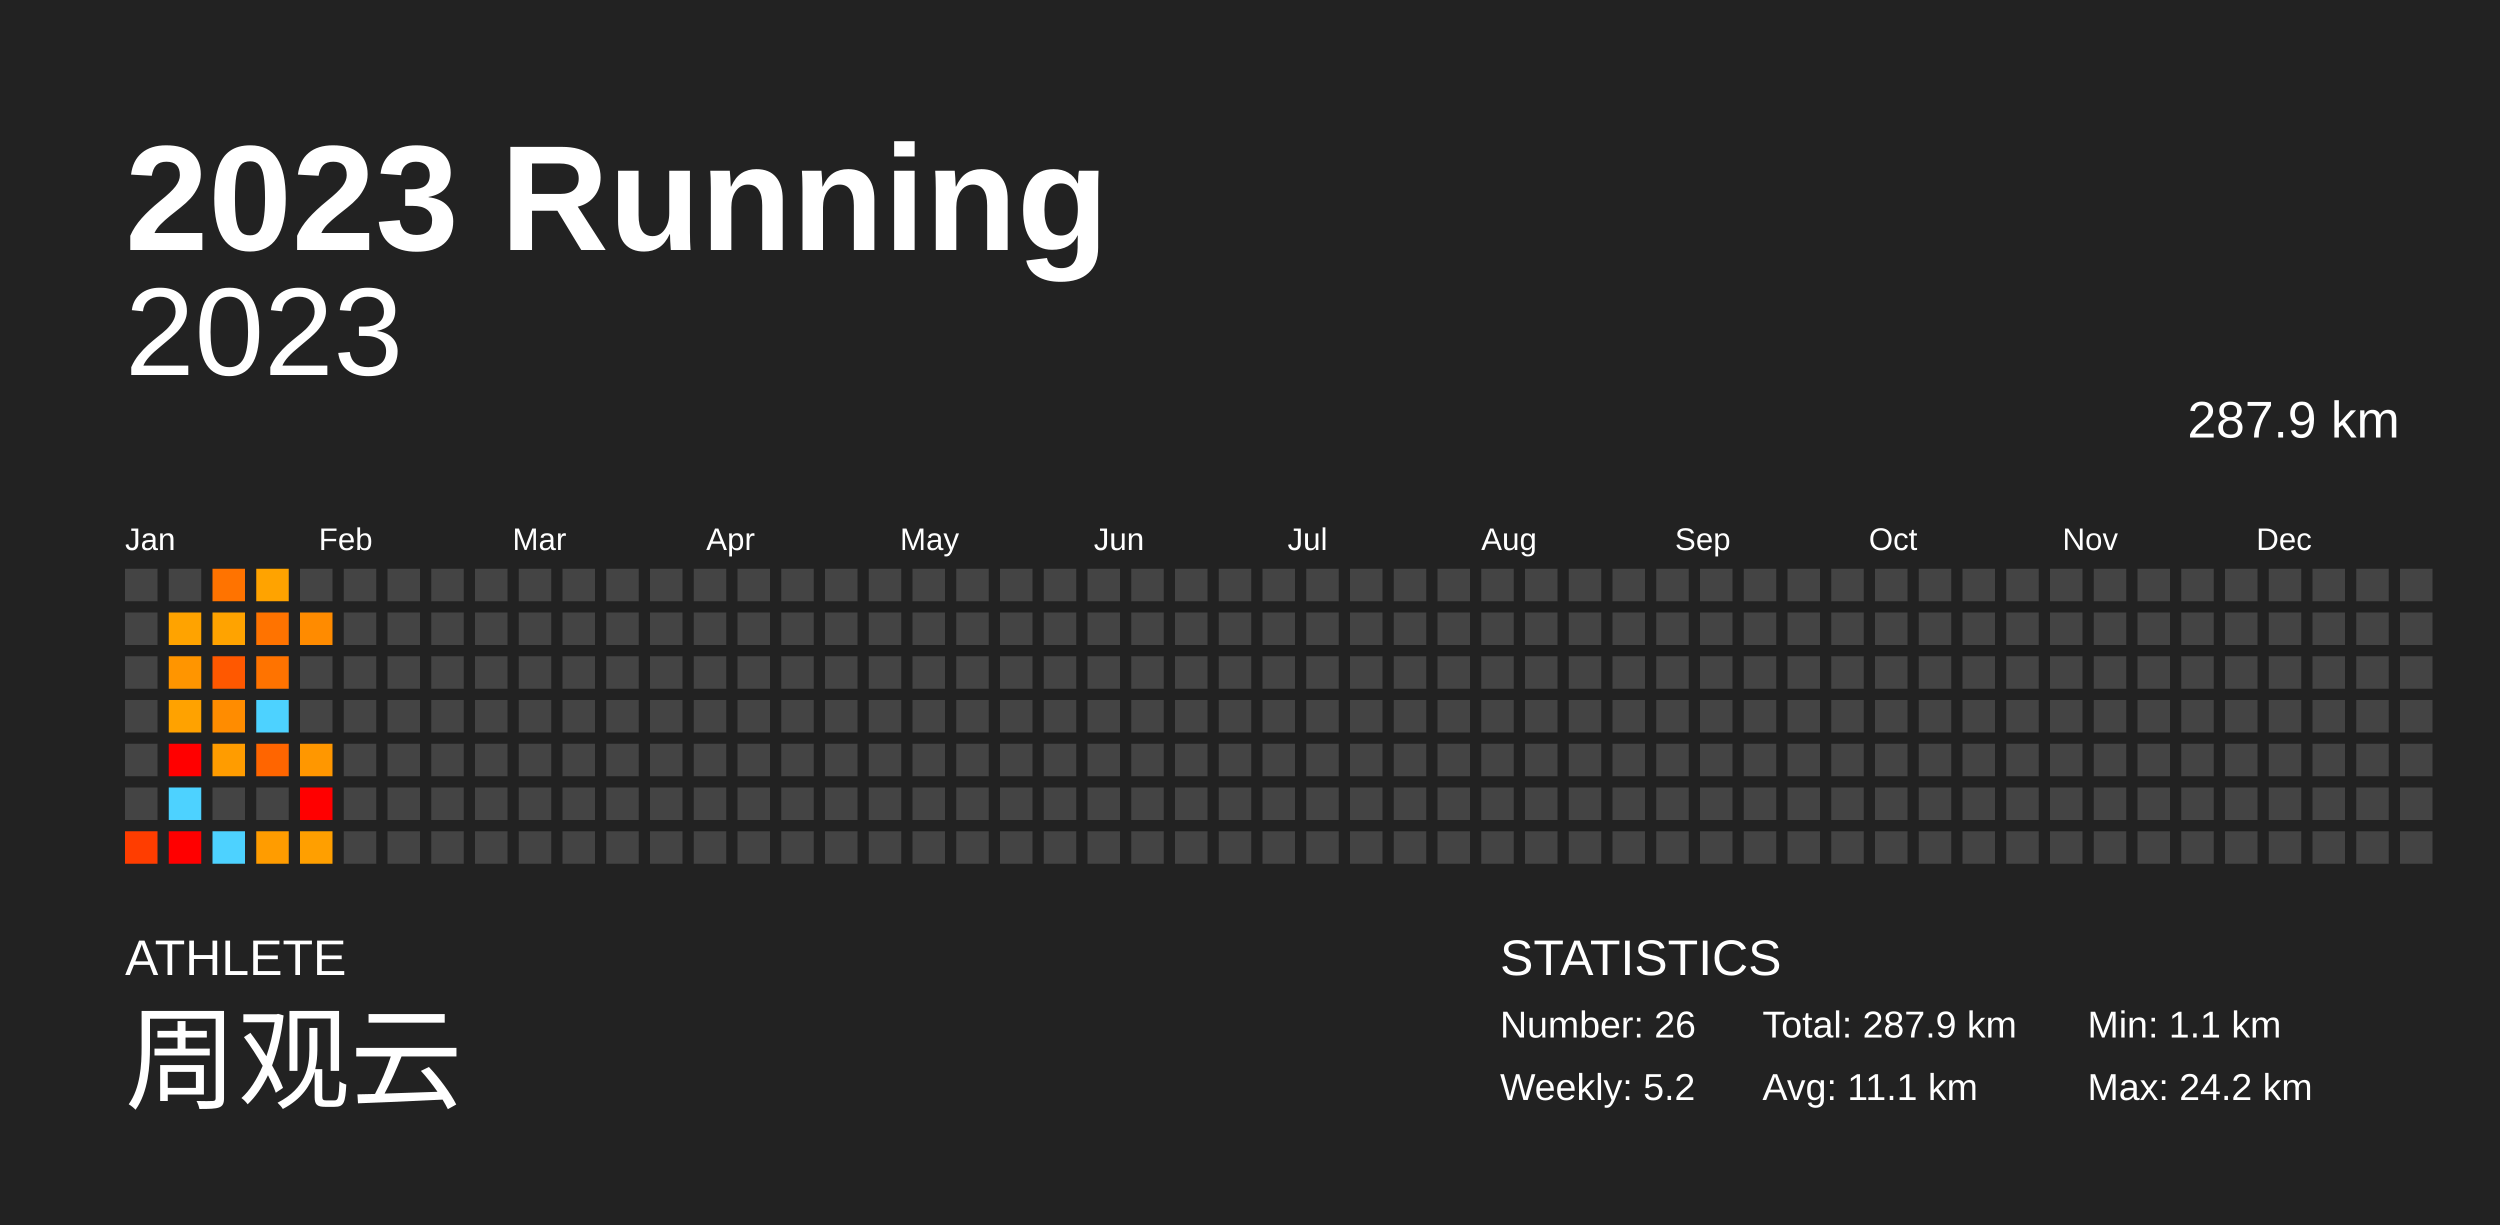
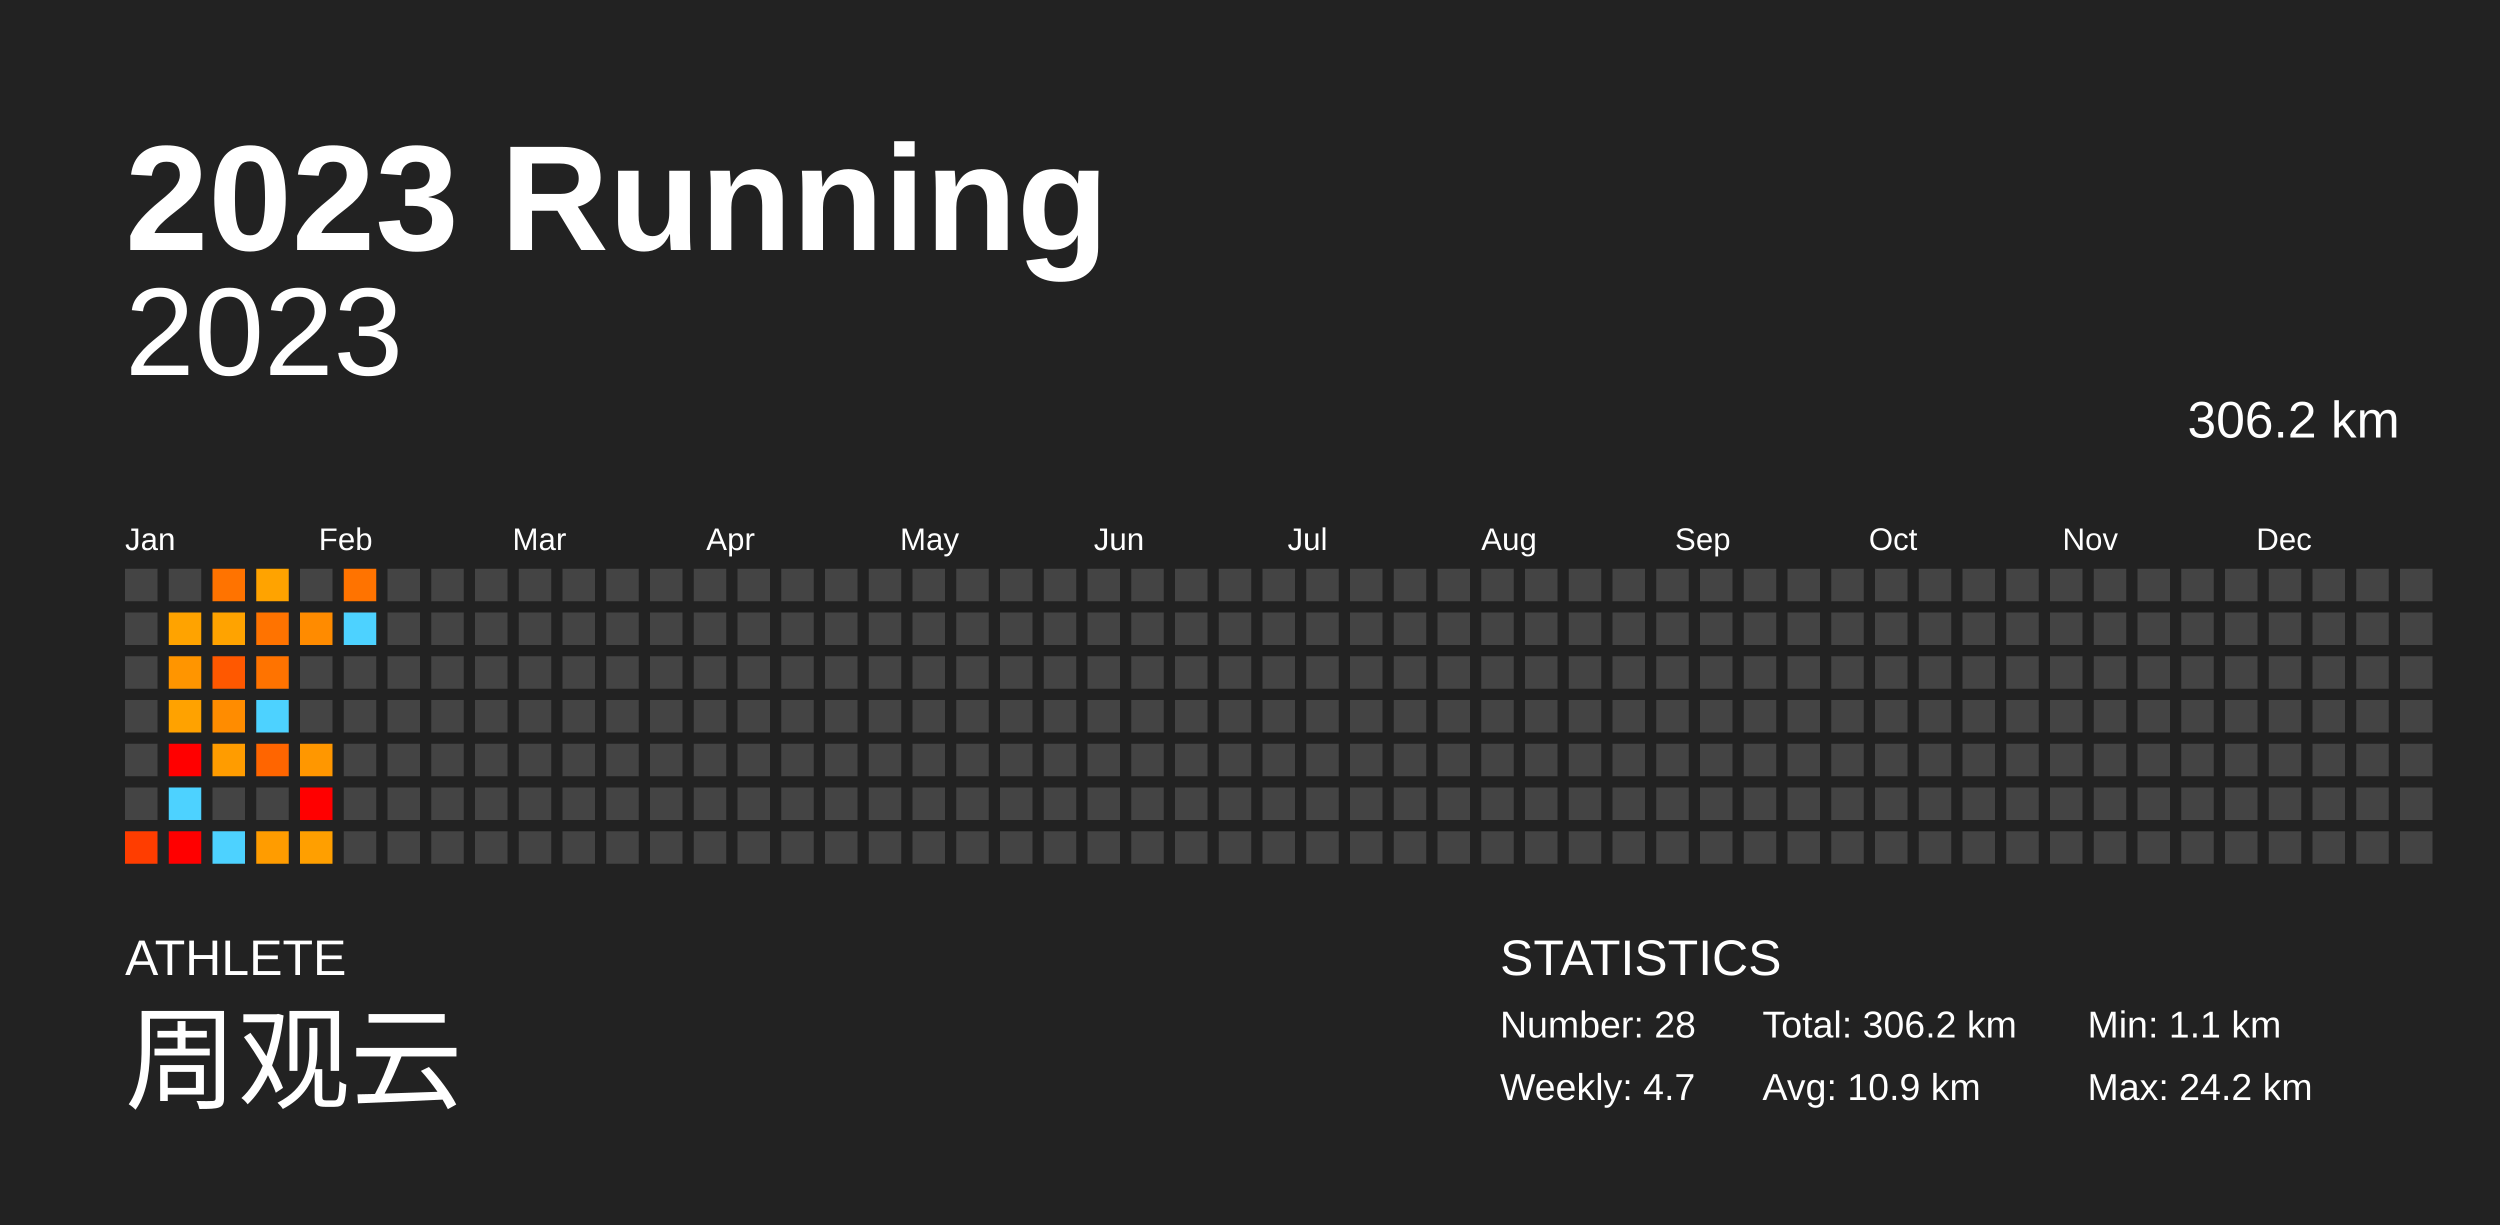
<svg xmlns="http://www.w3.org/2000/svg" baseProfile="full" height="98mm" version="1.1" viewBox="0,0,200,98" width="200mm">
  <defs />
  <rect fill="#222222" height="98" width="200" x="0" y="0" />
  <text fill="#FFFFFF" style="font-size:12px; font-family:Arial; font-weight:bold;" x="10" y="20">2023 Running</text>
  <text fill="#FFFFFF" style="font-size:4px; font-family:Arial" x="10" y="78">ATHLETE</text>
  <text fill="#FFFFFF" style="font-size:9px; font-family:Arial" x="10" y="88">周观云</text>
  <text fill="#FFFFFF" style="font-size:4px; font-family:Arial" x="120" y="78">STATISTICS</text>
-   <text fill="#FFFFFF" style="font-size:3px; font-family:Arial" x="120" y="83">Number: 26</text>
-   <text fill="#FFFFFF" style="font-size:3px; font-family:Arial" x="120" y="88">Weekly: 5.2</text>
-   <text fill="#FFFFFF" style="font-size:3px; font-family:Arial" x="141" y="83">Total: 287.9 km</text>
-   <text fill="#FFFFFF" style="font-size:3px; font-family:Arial" x="141" y="88">Avg: 11.1 km</text>
+   <text fill="#FFFFFF" style="font-size:3px; font-family:Arial" x="120" y="83">Number: 28</text>
+   <text fill="#FFFFFF" style="font-size:3px; font-family:Arial" x="120" y="88">Weekly: 4.7</text>
+   <text fill="#FFFFFF" style="font-size:3px; font-family:Arial" x="141" y="83">Total: 306.2 km</text>
+   <text fill="#FFFFFF" style="font-size:3px; font-family:Arial" x="141" y="88">Avg: 10.9 km</text>
  <text fill="#FFFFFF" style="font-size:3px; font-family:Arial" x="167" y="83">Min: 1.1 km</text>
  <text fill="#FFFFFF" style="font-size:3px; font-family:Arial" x="167" y="88">Max: 24.2 km</text>
  <text alignment-baseline="hanging" fill="#FFFFFF" style="font-size:10.0px; font-family:Arial;" x="10" y="30">2023</text>
-   <text alignment-baseline="hanging" fill="#FFFFFF" style="font-size:4.125px; font-family:Arial;" x="175" y="35">287.9 km</text>
+   <text alignment-baseline="hanging" fill="#FFFFFF" style="font-size:4.125px; font-family:Arial;" x="175" y="35">306.2 km</text>
  <text fill="#FFFFFF" style="font-size:2.5px; font-family:Arial" x="10.0" y="44">Jan</text>
  <text fill="#FFFFFF" style="font-size:2.5px; font-family:Arial" x="25.5" y="44">Feb</text>
  <text fill="#FFFFFF" style="font-size:2.5px; font-family:Arial" x="41.0" y="44">Mar</text>
  <text fill="#FFFFFF" style="font-size:2.5px; font-family:Arial" x="56.5" y="44">Apr</text>
  <text fill="#FFFFFF" style="font-size:2.5px; font-family:Arial" x="72.0" y="44">May</text>
  <text fill="#FFFFFF" style="font-size:2.5px; font-family:Arial" x="87.5" y="44">Jun</text>
  <text fill="#FFFFFF" style="font-size:2.5px; font-family:Arial" x="103.0" y="44">Jul</text>
  <text fill="#FFFFFF" style="font-size:2.5px; font-family:Arial" x="118.5" y="44">Aug</text>
  <text fill="#FFFFFF" style="font-size:2.5px; font-family:Arial" x="134.0" y="44">Sep</text>
  <text fill="#FFFFFF" style="font-size:2.5px; font-family:Arial" x="149.5" y="44">Oct</text>
  <text fill="#FFFFFF" style="font-size:2.5px; font-family:Arial" x="165.0" y="44">Nov</text>
  <text fill="#FFFFFF" style="font-size:2.5px; font-family:Arial" x="180.5" y="44">Dec</text>
  <rect fill="#444444" height="2.6" width="2.6" x="10.0" y="45.5" />
  <rect fill="#444444" height="2.6" width="2.6" x="10.0" y="49.0" />
  <rect fill="#444444" height="2.6" width="2.6" x="10.0" y="52.5" />
  <rect fill="#444444" height="2.6" width="2.6" x="10.0" y="56.0" />
  <rect fill="#444444" height="2.6" width="2.6" x="10.0" y="59.5" />
  <rect fill="#444444" height="2.6" width="2.6" x="10.0" y="63.0" />
  <rect fill="#ff3d00" height="2.6" width="2.6" x="10.0" y="66.5" />
  <rect fill="#444444" height="2.6" width="2.6" x="13.5" y="45.5" />
  <rect fill="#ffa300" height="2.6" width="2.6" x="13.5" y="49.0" />
  <rect fill="#ff9500" height="2.6" width="2.6" x="13.5" y="52.5" />
  <rect fill="#ffa200" height="2.6" width="2.6" x="13.5" y="56.0" />
  <rect fill="red" height="2.6" width="2.6" x="13.5" y="59.5" />
  <rect fill="#4dd2ff" height="2.6" width="2.6" x="13.5" y="63.0" />
  <rect fill="red" height="2.6" width="2.6" x="13.5" y="66.5" />
  <rect fill="#ff7300" height="2.6" width="2.6" x="17.0" y="45.5" />
  <rect fill="#ffa300" height="2.6" width="2.6" x="17.0" y="49.0" />
  <rect fill="#ff5800" height="2.6" width="2.6" x="17.0" y="52.5" />
  <rect fill="#ff8c00" height="2.6" width="2.6" x="17.0" y="56.0" />
  <rect fill="#ff9c00" height="2.6" width="2.6" x="17.0" y="59.5" />
  <rect fill="#444444" height="2.6" width="2.6" x="17.0" y="63.0" />
  <rect fill="#4dd2ff" height="2.6" width="2.6" x="17.0" y="66.5" />
  <rect fill="#ffa300" height="2.6" width="2.6" x="20.5" y="45.5" />
  <rect fill="#ff7300" height="2.6" width="2.6" x="20.5" y="49.0" />
  <rect fill="#ff7300" height="2.6" width="2.6" x="20.5" y="52.5" />
  <rect fill="#4dd2ff" height="2.6" width="2.6" x="20.5" y="56.0" />
  <rect fill="#ff6500" height="2.6" width="2.6" x="20.5" y="59.5" />
  <rect fill="#444444" height="2.6" width="2.6" x="20.5" y="63.0" />
  <rect fill="#ff9c00" height="2.6" width="2.6" x="20.5" y="66.5" />
  <rect fill="#444444" height="2.6" width="2.6" x="24.0" y="45.5" />
  <rect fill="#ff8b00" height="2.6" width="2.6" x="24.0" y="49.0" />
  <rect fill="#444444" height="2.6" width="2.6" x="24.0" y="52.5" />
  <rect fill="#444444" height="2.6" width="2.6" x="24.0" y="56.0" />
  <rect fill="#ff9700" height="2.6" width="2.6" x="24.0" y="59.5" />
  <rect fill="red" height="2.6" width="2.6" x="24.0" y="63.0" />
  <rect fill="#ff9f00" height="2.6" width="2.6" x="24.0" y="66.5" />
-   <rect fill="#444444" height="2.6" width="2.6" x="27.5" y="45.5" />
-   <rect fill="#444444" height="2.6" width="2.6" x="27.5" y="49.0" />
+   <rect fill="#ff7300" height="2.6" width="2.6" x="27.5" y="45.5" />
+   <rect fill="#4dd2ff" height="2.6" width="2.6" x="27.5" y="49.0" />
  <rect fill="#444444" height="2.6" width="2.6" x="27.5" y="52.5" />
  <rect fill="#444444" height="2.6" width="2.6" x="27.5" y="56.0" />
  <rect fill="#444444" height="2.6" width="2.6" x="27.5" y="59.5" />
  <rect fill="#444444" height="2.6" width="2.6" x="27.5" y="63.0" />
  <rect fill="#444444" height="2.6" width="2.6" x="27.5" y="66.5" />
  <rect fill="#444444" height="2.6" width="2.6" x="31.0" y="45.5" />
  <rect fill="#444444" height="2.6" width="2.6" x="31.0" y="49.0" />
  <rect fill="#444444" height="2.6" width="2.6" x="31.0" y="52.5" />
  <rect fill="#444444" height="2.6" width="2.6" x="31.0" y="56.0" />
  <rect fill="#444444" height="2.6" width="2.6" x="31.0" y="59.5" />
  <rect fill="#444444" height="2.6" width="2.6" x="31.0" y="63.0" />
  <rect fill="#444444" height="2.6" width="2.6" x="31.0" y="66.5" />
  <rect fill="#444444" height="2.6" width="2.6" x="34.5" y="45.5" />
  <rect fill="#444444" height="2.6" width="2.6" x="34.5" y="49.0" />
  <rect fill="#444444" height="2.6" width="2.6" x="34.5" y="52.5" />
  <rect fill="#444444" height="2.6" width="2.6" x="34.5" y="56.0" />
  <rect fill="#444444" height="2.6" width="2.6" x="34.5" y="59.5" />
  <rect fill="#444444" height="2.6" width="2.6" x="34.5" y="63.0" />
  <rect fill="#444444" height="2.6" width="2.6" x="34.5" y="66.5" />
  <rect fill="#444444" height="2.6" width="2.6" x="38.0" y="45.5" />
  <rect fill="#444444" height="2.6" width="2.6" x="38.0" y="49.0" />
  <rect fill="#444444" height="2.6" width="2.6" x="38.0" y="52.5" />
  <rect fill="#444444" height="2.6" width="2.6" x="38.0" y="56.0" />
  <rect fill="#444444" height="2.6" width="2.6" x="38.0" y="59.5" />
  <rect fill="#444444" height="2.6" width="2.6" x="38.0" y="63.0" />
  <rect fill="#444444" height="2.6" width="2.6" x="38.0" y="66.5" />
  <rect fill="#444444" height="2.6" width="2.6" x="41.5" y="45.5" />
  <rect fill="#444444" height="2.6" width="2.6" x="41.5" y="49.0" />
  <rect fill="#444444" height="2.6" width="2.6" x="41.5" y="52.5" />
  <rect fill="#444444" height="2.6" width="2.6" x="41.5" y="56.0" />
  <rect fill="#444444" height="2.6" width="2.6" x="41.5" y="59.5" />
  <rect fill="#444444" height="2.6" width="2.6" x="41.5" y="63.0" />
  <rect fill="#444444" height="2.6" width="2.6" x="41.5" y="66.5" />
  <rect fill="#444444" height="2.6" width="2.6" x="45.0" y="45.5" />
  <rect fill="#444444" height="2.6" width="2.6" x="45.0" y="49.0" />
  <rect fill="#444444" height="2.6" width="2.6" x="45.0" y="52.5" />
  <rect fill="#444444" height="2.6" width="2.6" x="45.0" y="56.0" />
  <rect fill="#444444" height="2.6" width="2.6" x="45.0" y="59.5" />
  <rect fill="#444444" height="2.6" width="2.6" x="45.0" y="63.0" />
  <rect fill="#444444" height="2.6" width="2.6" x="45.0" y="66.5" />
  <rect fill="#444444" height="2.6" width="2.6" x="48.5" y="45.5" />
  <rect fill="#444444" height="2.6" width="2.6" x="48.5" y="49.0" />
  <rect fill="#444444" height="2.6" width="2.6" x="48.5" y="52.5" />
  <rect fill="#444444" height="2.6" width="2.6" x="48.5" y="56.0" />
  <rect fill="#444444" height="2.6" width="2.6" x="48.5" y="59.5" />
  <rect fill="#444444" height="2.6" width="2.6" x="48.5" y="63.0" />
  <rect fill="#444444" height="2.6" width="2.6" x="48.5" y="66.5" />
  <rect fill="#444444" height="2.6" width="2.6" x="52.0" y="45.5" />
  <rect fill="#444444" height="2.6" width="2.6" x="52.0" y="49.0" />
  <rect fill="#444444" height="2.6" width="2.6" x="52.0" y="52.5" />
  <rect fill="#444444" height="2.6" width="2.6" x="52.0" y="56.0" />
  <rect fill="#444444" height="2.6" width="2.6" x="52.0" y="59.5" />
  <rect fill="#444444" height="2.6" width="2.6" x="52.0" y="63.0" />
  <rect fill="#444444" height="2.6" width="2.6" x="52.0" y="66.5" />
  <rect fill="#444444" height="2.6" width="2.6" x="55.5" y="45.5" />
  <rect fill="#444444" height="2.6" width="2.6" x="55.5" y="49.0" />
  <rect fill="#444444" height="2.6" width="2.6" x="55.5" y="52.5" />
  <rect fill="#444444" height="2.6" width="2.6" x="55.5" y="56.0" />
  <rect fill="#444444" height="2.6" width="2.6" x="55.5" y="59.5" />
  <rect fill="#444444" height="2.6" width="2.6" x="55.5" y="63.0" />
  <rect fill="#444444" height="2.6" width="2.6" x="55.5" y="66.5" />
  <rect fill="#444444" height="2.6" width="2.6" x="59.0" y="45.5" />
  <rect fill="#444444" height="2.6" width="2.6" x="59.0" y="49.0" />
  <rect fill="#444444" height="2.6" width="2.6" x="59.0" y="52.5" />
  <rect fill="#444444" height="2.6" width="2.6" x="59.0" y="56.0" />
  <rect fill="#444444" height="2.6" width="2.6" x="59.0" y="59.5" />
  <rect fill="#444444" height="2.6" width="2.6" x="59.0" y="63.0" />
  <rect fill="#444444" height="2.6" width="2.6" x="59.0" y="66.5" />
  <rect fill="#444444" height="2.6" width="2.6" x="62.5" y="45.5" />
  <rect fill="#444444" height="2.6" width="2.6" x="62.5" y="49.0" />
  <rect fill="#444444" height="2.6" width="2.6" x="62.5" y="52.5" />
  <rect fill="#444444" height="2.6" width="2.6" x="62.5" y="56.0" />
  <rect fill="#444444" height="2.6" width="2.6" x="62.5" y="59.5" />
  <rect fill="#444444" height="2.6" width="2.6" x="62.5" y="63.0" />
  <rect fill="#444444" height="2.6" width="2.6" x="62.5" y="66.5" />
  <rect fill="#444444" height="2.6" width="2.6" x="66.0" y="45.5" />
  <rect fill="#444444" height="2.6" width="2.6" x="66.0" y="49.0" />
  <rect fill="#444444" height="2.6" width="2.6" x="66.0" y="52.5" />
  <rect fill="#444444" height="2.6" width="2.6" x="66.0" y="56.0" />
  <rect fill="#444444" height="2.6" width="2.6" x="66.0" y="59.5" />
  <rect fill="#444444" height="2.6" width="2.6" x="66.0" y="63.0" />
  <rect fill="#444444" height="2.6" width="2.6" x="66.0" y="66.5" />
  <rect fill="#444444" height="2.6" width="2.6" x="69.5" y="45.5" />
  <rect fill="#444444" height="2.6" width="2.6" x="69.5" y="49.0" />
  <rect fill="#444444" height="2.6" width="2.6" x="69.5" y="52.5" />
  <rect fill="#444444" height="2.6" width="2.6" x="69.5" y="56.0" />
  <rect fill="#444444" height="2.6" width="2.6" x="69.5" y="59.5" />
  <rect fill="#444444" height="2.6" width="2.6" x="69.5" y="63.0" />
  <rect fill="#444444" height="2.6" width="2.6" x="69.5" y="66.5" />
  <rect fill="#444444" height="2.6" width="2.6" x="73.0" y="45.5" />
  <rect fill="#444444" height="2.6" width="2.6" x="73.0" y="49.0" />
  <rect fill="#444444" height="2.6" width="2.6" x="73.0" y="52.5" />
  <rect fill="#444444" height="2.6" width="2.6" x="73.0" y="56.0" />
  <rect fill="#444444" height="2.6" width="2.6" x="73.0" y="59.5" />
  <rect fill="#444444" height="2.6" width="2.6" x="73.0" y="63.0" />
  <rect fill="#444444" height="2.6" width="2.6" x="73.0" y="66.5" />
  <rect fill="#444444" height="2.6" width="2.6" x="76.5" y="45.5" />
  <rect fill="#444444" height="2.6" width="2.6" x="76.5" y="49.0" />
  <rect fill="#444444" height="2.6" width="2.6" x="76.5" y="52.5" />
  <rect fill="#444444" height="2.6" width="2.6" x="76.5" y="56.0" />
  <rect fill="#444444" height="2.6" width="2.6" x="76.5" y="59.5" />
  <rect fill="#444444" height="2.6" width="2.6" x="76.5" y="63.0" />
  <rect fill="#444444" height="2.6" width="2.6" x="76.5" y="66.5" />
  <rect fill="#444444" height="2.6" width="2.6" x="80.0" y="45.5" />
  <rect fill="#444444" height="2.6" width="2.6" x="80.0" y="49.0" />
  <rect fill="#444444" height="2.6" width="2.6" x="80.0" y="52.5" />
  <rect fill="#444444" height="2.6" width="2.6" x="80.0" y="56.0" />
  <rect fill="#444444" height="2.6" width="2.6" x="80.0" y="59.5" />
  <rect fill="#444444" height="2.6" width="2.6" x="80.0" y="63.0" />
  <rect fill="#444444" height="2.6" width="2.6" x="80.0" y="66.5" />
  <rect fill="#444444" height="2.6" width="2.6" x="83.5" y="45.5" />
  <rect fill="#444444" height="2.6" width="2.6" x="83.5" y="49.0" />
  <rect fill="#444444" height="2.6" width="2.6" x="83.5" y="52.5" />
  <rect fill="#444444" height="2.6" width="2.6" x="83.5" y="56.0" />
  <rect fill="#444444" height="2.6" width="2.6" x="83.5" y="59.5" />
  <rect fill="#444444" height="2.6" width="2.6" x="83.5" y="63.0" />
  <rect fill="#444444" height="2.6" width="2.6" x="83.5" y="66.5" />
  <rect fill="#444444" height="2.6" width="2.6" x="87.0" y="45.5" />
  <rect fill="#444444" height="2.6" width="2.6" x="87.0" y="49.0" />
  <rect fill="#444444" height="2.6" width="2.6" x="87.0" y="52.5" />
  <rect fill="#444444" height="2.6" width="2.6" x="87.0" y="56.0" />
  <rect fill="#444444" height="2.6" width="2.6" x="87.0" y="59.5" />
  <rect fill="#444444" height="2.6" width="2.6" x="87.0" y="63.0" />
  <rect fill="#444444" height="2.6" width="2.6" x="87.0" y="66.5" />
  <rect fill="#444444" height="2.6" width="2.6" x="90.5" y="45.5" />
  <rect fill="#444444" height="2.6" width="2.6" x="90.5" y="49.0" />
  <rect fill="#444444" height="2.6" width="2.6" x="90.5" y="52.5" />
  <rect fill="#444444" height="2.6" width="2.6" x="90.5" y="56.0" />
  <rect fill="#444444" height="2.6" width="2.6" x="90.5" y="59.5" />
  <rect fill="#444444" height="2.6" width="2.6" x="90.5" y="63.0" />
  <rect fill="#444444" height="2.6" width="2.6" x="90.5" y="66.5" />
  <rect fill="#444444" height="2.6" width="2.6" x="94.0" y="45.5" />
  <rect fill="#444444" height="2.6" width="2.6" x="94.0" y="49.0" />
  <rect fill="#444444" height="2.6" width="2.6" x="94.0" y="52.5" />
  <rect fill="#444444" height="2.6" width="2.6" x="94.0" y="56.0" />
  <rect fill="#444444" height="2.6" width="2.6" x="94.0" y="59.5" />
  <rect fill="#444444" height="2.6" width="2.6" x="94.0" y="63.0" />
  <rect fill="#444444" height="2.6" width="2.6" x="94.0" y="66.5" />
  <rect fill="#444444" height="2.6" width="2.6" x="97.5" y="45.5" />
  <rect fill="#444444" height="2.6" width="2.6" x="97.5" y="49.0" />
  <rect fill="#444444" height="2.6" width="2.6" x="97.5" y="52.5" />
  <rect fill="#444444" height="2.6" width="2.6" x="97.5" y="56.0" />
  <rect fill="#444444" height="2.6" width="2.6" x="97.5" y="59.5" />
  <rect fill="#444444" height="2.6" width="2.6" x="97.5" y="63.0" />
  <rect fill="#444444" height="2.6" width="2.6" x="97.5" y="66.5" />
  <rect fill="#444444" height="2.6" width="2.6" x="101.0" y="45.5" />
  <rect fill="#444444" height="2.6" width="2.6" x="101.0" y="49.0" />
  <rect fill="#444444" height="2.6" width="2.6" x="101.0" y="52.5" />
  <rect fill="#444444" height="2.6" width="2.6" x="101.0" y="56.0" />
  <rect fill="#444444" height="2.6" width="2.6" x="101.0" y="59.5" />
  <rect fill="#444444" height="2.6" width="2.6" x="101.0" y="63.0" />
  <rect fill="#444444" height="2.6" width="2.6" x="101.0" y="66.5" />
  <rect fill="#444444" height="2.6" width="2.6" x="104.5" y="45.5" />
  <rect fill="#444444" height="2.6" width="2.6" x="104.5" y="49.0" />
  <rect fill="#444444" height="2.6" width="2.6" x="104.5" y="52.5" />
  <rect fill="#444444" height="2.6" width="2.6" x="104.5" y="56.0" />
  <rect fill="#444444" height="2.6" width="2.6" x="104.5" y="59.5" />
  <rect fill="#444444" height="2.6" width="2.6" x="104.5" y="63.0" />
  <rect fill="#444444" height="2.6" width="2.6" x="104.5" y="66.5" />
  <rect fill="#444444" height="2.6" width="2.6" x="108.0" y="45.5" />
  <rect fill="#444444" height="2.6" width="2.6" x="108.0" y="49.0" />
  <rect fill="#444444" height="2.6" width="2.6" x="108.0" y="52.5" />
  <rect fill="#444444" height="2.6" width="2.6" x="108.0" y="56.0" />
  <rect fill="#444444" height="2.6" width="2.6" x="108.0" y="59.5" />
  <rect fill="#444444" height="2.6" width="2.6" x="108.0" y="63.0" />
  <rect fill="#444444" height="2.6" width="2.6" x="108.0" y="66.5" />
  <rect fill="#444444" height="2.6" width="2.6" x="111.5" y="45.5" />
  <rect fill="#444444" height="2.6" width="2.6" x="111.5" y="49.0" />
  <rect fill="#444444" height="2.6" width="2.6" x="111.5" y="52.5" />
  <rect fill="#444444" height="2.6" width="2.6" x="111.5" y="56.0" />
  <rect fill="#444444" height="2.6" width="2.6" x="111.5" y="59.5" />
  <rect fill="#444444" height="2.6" width="2.6" x="111.5" y="63.0" />
  <rect fill="#444444" height="2.6" width="2.6" x="111.5" y="66.5" />
  <rect fill="#444444" height="2.6" width="2.6" x="115.0" y="45.5" />
  <rect fill="#444444" height="2.6" width="2.6" x="115.0" y="49.0" />
  <rect fill="#444444" height="2.6" width="2.6" x="115.0" y="52.5" />
  <rect fill="#444444" height="2.6" width="2.6" x="115.0" y="56.0" />
  <rect fill="#444444" height="2.6" width="2.6" x="115.0" y="59.5" />
  <rect fill="#444444" height="2.6" width="2.6" x="115.0" y="63.0" />
  <rect fill="#444444" height="2.6" width="2.6" x="115.0" y="66.5" />
  <rect fill="#444444" height="2.6" width="2.6" x="118.5" y="45.5" />
  <rect fill="#444444" height="2.6" width="2.6" x="118.5" y="49.0" />
  <rect fill="#444444" height="2.6" width="2.6" x="118.5" y="52.5" />
  <rect fill="#444444" height="2.6" width="2.6" x="118.5" y="56.0" />
  <rect fill="#444444" height="2.6" width="2.6" x="118.5" y="59.5" />
  <rect fill="#444444" height="2.6" width="2.6" x="118.5" y="63.0" />
  <rect fill="#444444" height="2.6" width="2.6" x="118.5" y="66.5" />
  <rect fill="#444444" height="2.6" width="2.6" x="122.0" y="45.5" />
  <rect fill="#444444" height="2.6" width="2.6" x="122.0" y="49.0" />
  <rect fill="#444444" height="2.6" width="2.6" x="122.0" y="52.5" />
  <rect fill="#444444" height="2.6" width="2.6" x="122.0" y="56.0" />
  <rect fill="#444444" height="2.6" width="2.6" x="122.0" y="59.5" />
  <rect fill="#444444" height="2.6" width="2.6" x="122.0" y="63.0" />
  <rect fill="#444444" height="2.6" width="2.6" x="122.0" y="66.5" />
  <rect fill="#444444" height="2.6" width="2.6" x="125.5" y="45.5" />
  <rect fill="#444444" height="2.6" width="2.6" x="125.5" y="49.0" />
  <rect fill="#444444" height="2.6" width="2.6" x="125.5" y="52.5" />
  <rect fill="#444444" height="2.6" width="2.6" x="125.5" y="56.0" />
  <rect fill="#444444" height="2.6" width="2.6" x="125.5" y="59.5" />
  <rect fill="#444444" height="2.6" width="2.6" x="125.5" y="63.0" />
  <rect fill="#444444" height="2.6" width="2.6" x="125.5" y="66.5" />
  <rect fill="#444444" height="2.6" width="2.6" x="129.0" y="45.5" />
  <rect fill="#444444" height="2.6" width="2.6" x="129.0" y="49.0" />
  <rect fill="#444444" height="2.6" width="2.6" x="129.0" y="52.5" />
  <rect fill="#444444" height="2.6" width="2.6" x="129.0" y="56.0" />
  <rect fill="#444444" height="2.6" width="2.6" x="129.0" y="59.5" />
  <rect fill="#444444" height="2.6" width="2.6" x="129.0" y="63.0" />
  <rect fill="#444444" height="2.6" width="2.6" x="129.0" y="66.5" />
  <rect fill="#444444" height="2.6" width="2.6" x="132.5" y="45.5" />
  <rect fill="#444444" height="2.6" width="2.6" x="132.5" y="49.0" />
  <rect fill="#444444" height="2.6" width="2.6" x="132.5" y="52.5" />
  <rect fill="#444444" height="2.6" width="2.6" x="132.5" y="56.0" />
  <rect fill="#444444" height="2.6" width="2.6" x="132.5" y="59.5" />
  <rect fill="#444444" height="2.6" width="2.6" x="132.5" y="63.0" />
  <rect fill="#444444" height="2.6" width="2.6" x="132.5" y="66.5" />
  <rect fill="#444444" height="2.6" width="2.6" x="136.0" y="45.5" />
  <rect fill="#444444" height="2.6" width="2.6" x="136.0" y="49.0" />
  <rect fill="#444444" height="2.6" width="2.6" x="136.0" y="52.5" />
  <rect fill="#444444" height="2.6" width="2.6" x="136.0" y="56.0" />
  <rect fill="#444444" height="2.6" width="2.6" x="136.0" y="59.5" />
  <rect fill="#444444" height="2.6" width="2.6" x="136.0" y="63.0" />
  <rect fill="#444444" height="2.6" width="2.6" x="136.0" y="66.5" />
  <rect fill="#444444" height="2.6" width="2.6" x="139.5" y="45.5" />
  <rect fill="#444444" height="2.6" width="2.6" x="139.5" y="49.0" />
  <rect fill="#444444" height="2.6" width="2.6" x="139.5" y="52.5" />
  <rect fill="#444444" height="2.6" width="2.6" x="139.5" y="56.0" />
  <rect fill="#444444" height="2.6" width="2.6" x="139.5" y="59.5" />
  <rect fill="#444444" height="2.6" width="2.6" x="139.5" y="63.0" />
  <rect fill="#444444" height="2.6" width="2.6" x="139.5" y="66.5" />
  <rect fill="#444444" height="2.6" width="2.6" x="143.0" y="45.5" />
  <rect fill="#444444" height="2.6" width="2.6" x="143.0" y="49.0" />
  <rect fill="#444444" height="2.6" width="2.6" x="143.0" y="52.5" />
  <rect fill="#444444" height="2.6" width="2.6" x="143.0" y="56.0" />
  <rect fill="#444444" height="2.6" width="2.6" x="143.0" y="59.5" />
  <rect fill="#444444" height="2.6" width="2.6" x="143.0" y="63.0" />
  <rect fill="#444444" height="2.6" width="2.6" x="143.0" y="66.5" />
  <rect fill="#444444" height="2.6" width="2.6" x="146.5" y="45.5" />
  <rect fill="#444444" height="2.6" width="2.6" x="146.5" y="49.0" />
  <rect fill="#444444" height="2.6" width="2.6" x="146.5" y="52.5" />
  <rect fill="#444444" height="2.6" width="2.6" x="146.5" y="56.0" />
  <rect fill="#444444" height="2.6" width="2.6" x="146.5" y="59.5" />
  <rect fill="#444444" height="2.6" width="2.6" x="146.5" y="63.0" />
  <rect fill="#444444" height="2.6" width="2.6" x="146.5" y="66.5" />
  <rect fill="#444444" height="2.6" width="2.6" x="150.0" y="45.5" />
  <rect fill="#444444" height="2.6" width="2.6" x="150.0" y="49.0" />
  <rect fill="#444444" height="2.6" width="2.6" x="150.0" y="52.5" />
  <rect fill="#444444" height="2.6" width="2.6" x="150.0" y="56.0" />
  <rect fill="#444444" height="2.6" width="2.6" x="150.0" y="59.5" />
  <rect fill="#444444" height="2.6" width="2.6" x="150.0" y="63.0" />
  <rect fill="#444444" height="2.6" width="2.6" x="150.0" y="66.5" />
  <rect fill="#444444" height="2.6" width="2.6" x="153.5" y="45.5" />
  <rect fill="#444444" height="2.6" width="2.6" x="153.5" y="49.0" />
  <rect fill="#444444" height="2.6" width="2.6" x="153.5" y="52.5" />
  <rect fill="#444444" height="2.6" width="2.6" x="153.5" y="56.0" />
  <rect fill="#444444" height="2.6" width="2.6" x="153.5" y="59.5" />
  <rect fill="#444444" height="2.6" width="2.6" x="153.5" y="63.0" />
  <rect fill="#444444" height="2.6" width="2.6" x="153.5" y="66.5" />
  <rect fill="#444444" height="2.6" width="2.6" x="157.0" y="45.5" />
  <rect fill="#444444" height="2.6" width="2.6" x="157.0" y="49.0" />
  <rect fill="#444444" height="2.6" width="2.6" x="157.0" y="52.5" />
  <rect fill="#444444" height="2.6" width="2.6" x="157.0" y="56.0" />
  <rect fill="#444444" height="2.6" width="2.6" x="157.0" y="59.5" />
  <rect fill="#444444" height="2.6" width="2.6" x="157.0" y="63.0" />
  <rect fill="#444444" height="2.6" width="2.6" x="157.0" y="66.5" />
  <rect fill="#444444" height="2.6" width="2.6" x="160.5" y="45.5" />
  <rect fill="#444444" height="2.6" width="2.6" x="160.5" y="49.0" />
  <rect fill="#444444" height="2.6" width="2.6" x="160.5" y="52.5" />
  <rect fill="#444444" height="2.6" width="2.6" x="160.5" y="56.0" />
  <rect fill="#444444" height="2.6" width="2.6" x="160.5" y="59.5" />
  <rect fill="#444444" height="2.6" width="2.6" x="160.5" y="63.0" />
  <rect fill="#444444" height="2.6" width="2.6" x="160.5" y="66.5" />
  <rect fill="#444444" height="2.6" width="2.6" x="164.0" y="45.5" />
  <rect fill="#444444" height="2.6" width="2.6" x="164.0" y="49.0" />
  <rect fill="#444444" height="2.6" width="2.6" x="164.0" y="52.5" />
  <rect fill="#444444" height="2.6" width="2.6" x="164.0" y="56.0" />
  <rect fill="#444444" height="2.6" width="2.6" x="164.0" y="59.5" />
  <rect fill="#444444" height="2.6" width="2.6" x="164.0" y="63.0" />
  <rect fill="#444444" height="2.6" width="2.6" x="164.0" y="66.5" />
  <rect fill="#444444" height="2.6" width="2.6" x="167.5" y="45.5" />
  <rect fill="#444444" height="2.6" width="2.6" x="167.5" y="49.0" />
  <rect fill="#444444" height="2.6" width="2.6" x="167.5" y="52.5" />
  <rect fill="#444444" height="2.6" width="2.6" x="167.5" y="56.0" />
  <rect fill="#444444" height="2.6" width="2.6" x="167.5" y="59.5" />
  <rect fill="#444444" height="2.6" width="2.6" x="167.5" y="63.0" />
  <rect fill="#444444" height="2.6" width="2.6" x="167.5" y="66.5" />
  <rect fill="#444444" height="2.6" width="2.6" x="171.0" y="45.5" />
  <rect fill="#444444" height="2.6" width="2.6" x="171.0" y="49.0" />
  <rect fill="#444444" height="2.6" width="2.6" x="171.0" y="52.5" />
  <rect fill="#444444" height="2.6" width="2.6" x="171.0" y="56.0" />
  <rect fill="#444444" height="2.6" width="2.6" x="171.0" y="59.5" />
  <rect fill="#444444" height="2.6" width="2.6" x="171.0" y="63.0" />
  <rect fill="#444444" height="2.6" width="2.6" x="171.0" y="66.5" />
  <rect fill="#444444" height="2.6" width="2.6" x="174.5" y="45.5" />
  <rect fill="#444444" height="2.6" width="2.6" x="174.5" y="49.0" />
  <rect fill="#444444" height="2.6" width="2.6" x="174.5" y="52.5" />
  <rect fill="#444444" height="2.6" width="2.6" x="174.5" y="56.0" />
  <rect fill="#444444" height="2.6" width="2.6" x="174.5" y="59.5" />
  <rect fill="#444444" height="2.6" width="2.6" x="174.5" y="63.0" />
  <rect fill="#444444" height="2.6" width="2.6" x="174.5" y="66.5" />
  <rect fill="#444444" height="2.6" width="2.6" x="178.0" y="45.5" />
  <rect fill="#444444" height="2.6" width="2.6" x="178.0" y="49.0" />
  <rect fill="#444444" height="2.6" width="2.6" x="178.0" y="52.5" />
  <rect fill="#444444" height="2.6" width="2.6" x="178.0" y="56.0" />
  <rect fill="#444444" height="2.6" width="2.6" x="178.0" y="59.5" />
  <rect fill="#444444" height="2.6" width="2.6" x="178.0" y="63.0" />
  <rect fill="#444444" height="2.6" width="2.6" x="178.0" y="66.5" />
  <rect fill="#444444" height="2.6" width="2.6" x="181.5" y="45.5" />
  <rect fill="#444444" height="2.6" width="2.6" x="181.5" y="49.0" />
  <rect fill="#444444" height="2.6" width="2.6" x="181.5" y="52.5" />
  <rect fill="#444444" height="2.6" width="2.6" x="181.5" y="56.0" />
  <rect fill="#444444" height="2.6" width="2.6" x="181.5" y="59.5" />
  <rect fill="#444444" height="2.6" width="2.6" x="181.5" y="63.0" />
  <rect fill="#444444" height="2.6" width="2.6" x="181.5" y="66.5" />
  <rect fill="#444444" height="2.6" width="2.6" x="185.0" y="45.5" />
  <rect fill="#444444" height="2.6" width="2.6" x="185.0" y="49.0" />
  <rect fill="#444444" height="2.6" width="2.6" x="185.0" y="52.5" />
  <rect fill="#444444" height="2.6" width="2.6" x="185.0" y="56.0" />
  <rect fill="#444444" height="2.6" width="2.6" x="185.0" y="59.5" />
  <rect fill="#444444" height="2.6" width="2.6" x="185.0" y="63.0" />
  <rect fill="#444444" height="2.6" width="2.6" x="185.0" y="66.5" />
  <rect fill="#444444" height="2.6" width="2.6" x="188.5" y="45.5" />
  <rect fill="#444444" height="2.6" width="2.6" x="188.5" y="49.0" />
  <rect fill="#444444" height="2.6" width="2.6" x="188.5" y="52.5" />
  <rect fill="#444444" height="2.6" width="2.6" x="188.5" y="56.0" />
  <rect fill="#444444" height="2.6" width="2.6" x="188.5" y="59.5" />
  <rect fill="#444444" height="2.6" width="2.6" x="188.5" y="63.0" />
  <rect fill="#444444" height="2.6" width="2.6" x="188.5" y="66.5" />
  <rect fill="#444444" height="2.6" width="2.6" x="192.0" y="45.5" />
  <rect fill="#444444" height="2.6" width="2.6" x="192.0" y="49.0" />
  <rect fill="#444444" height="2.6" width="2.6" x="192.0" y="52.5" />
  <rect fill="#444444" height="2.6" width="2.6" x="192.0" y="56.0" />
  <rect fill="#444444" height="2.6" width="2.6" x="192.0" y="59.5" />
  <rect fill="#444444" height="2.6" width="2.6" x="192.0" y="63.0" />
  <rect fill="#444444" height="2.6" width="2.6" x="192.0" y="66.5" />
</svg>
